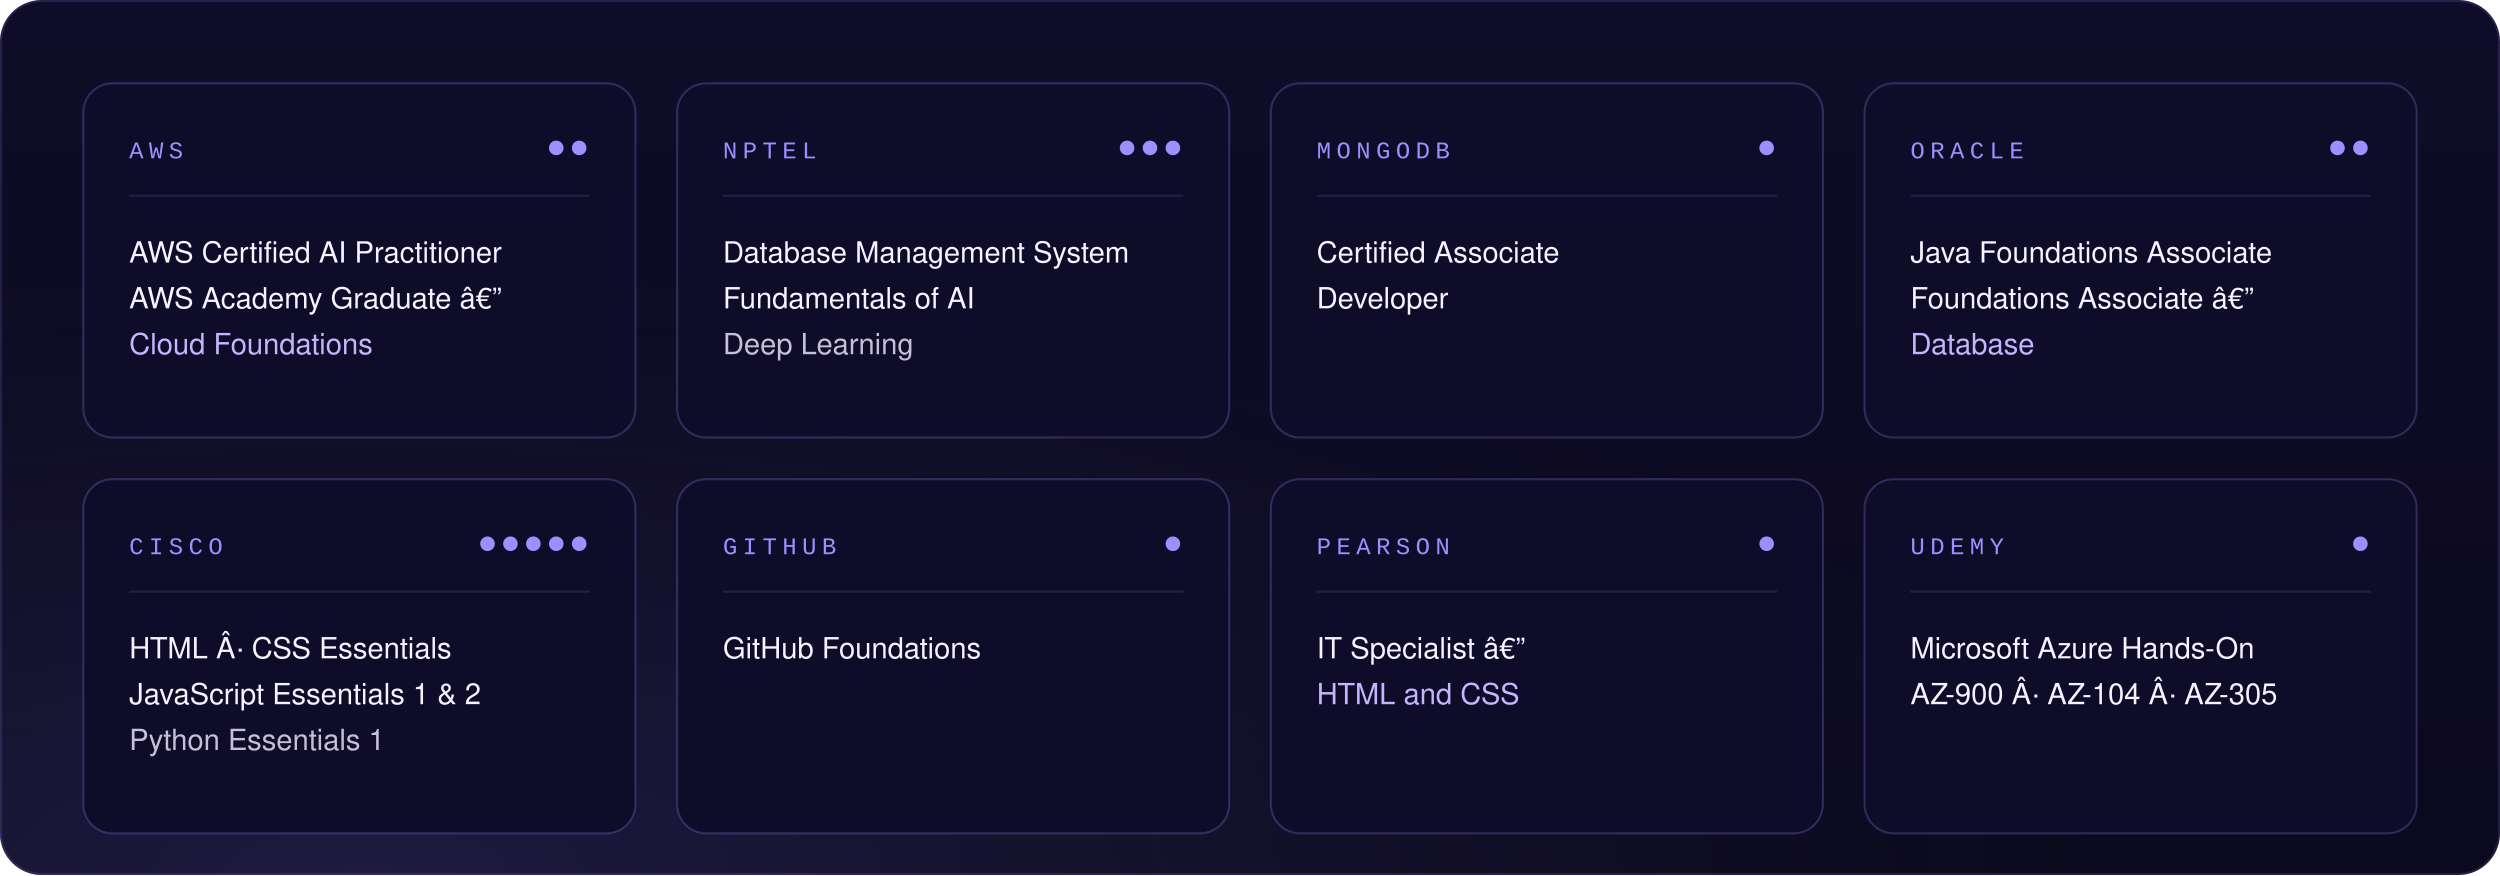
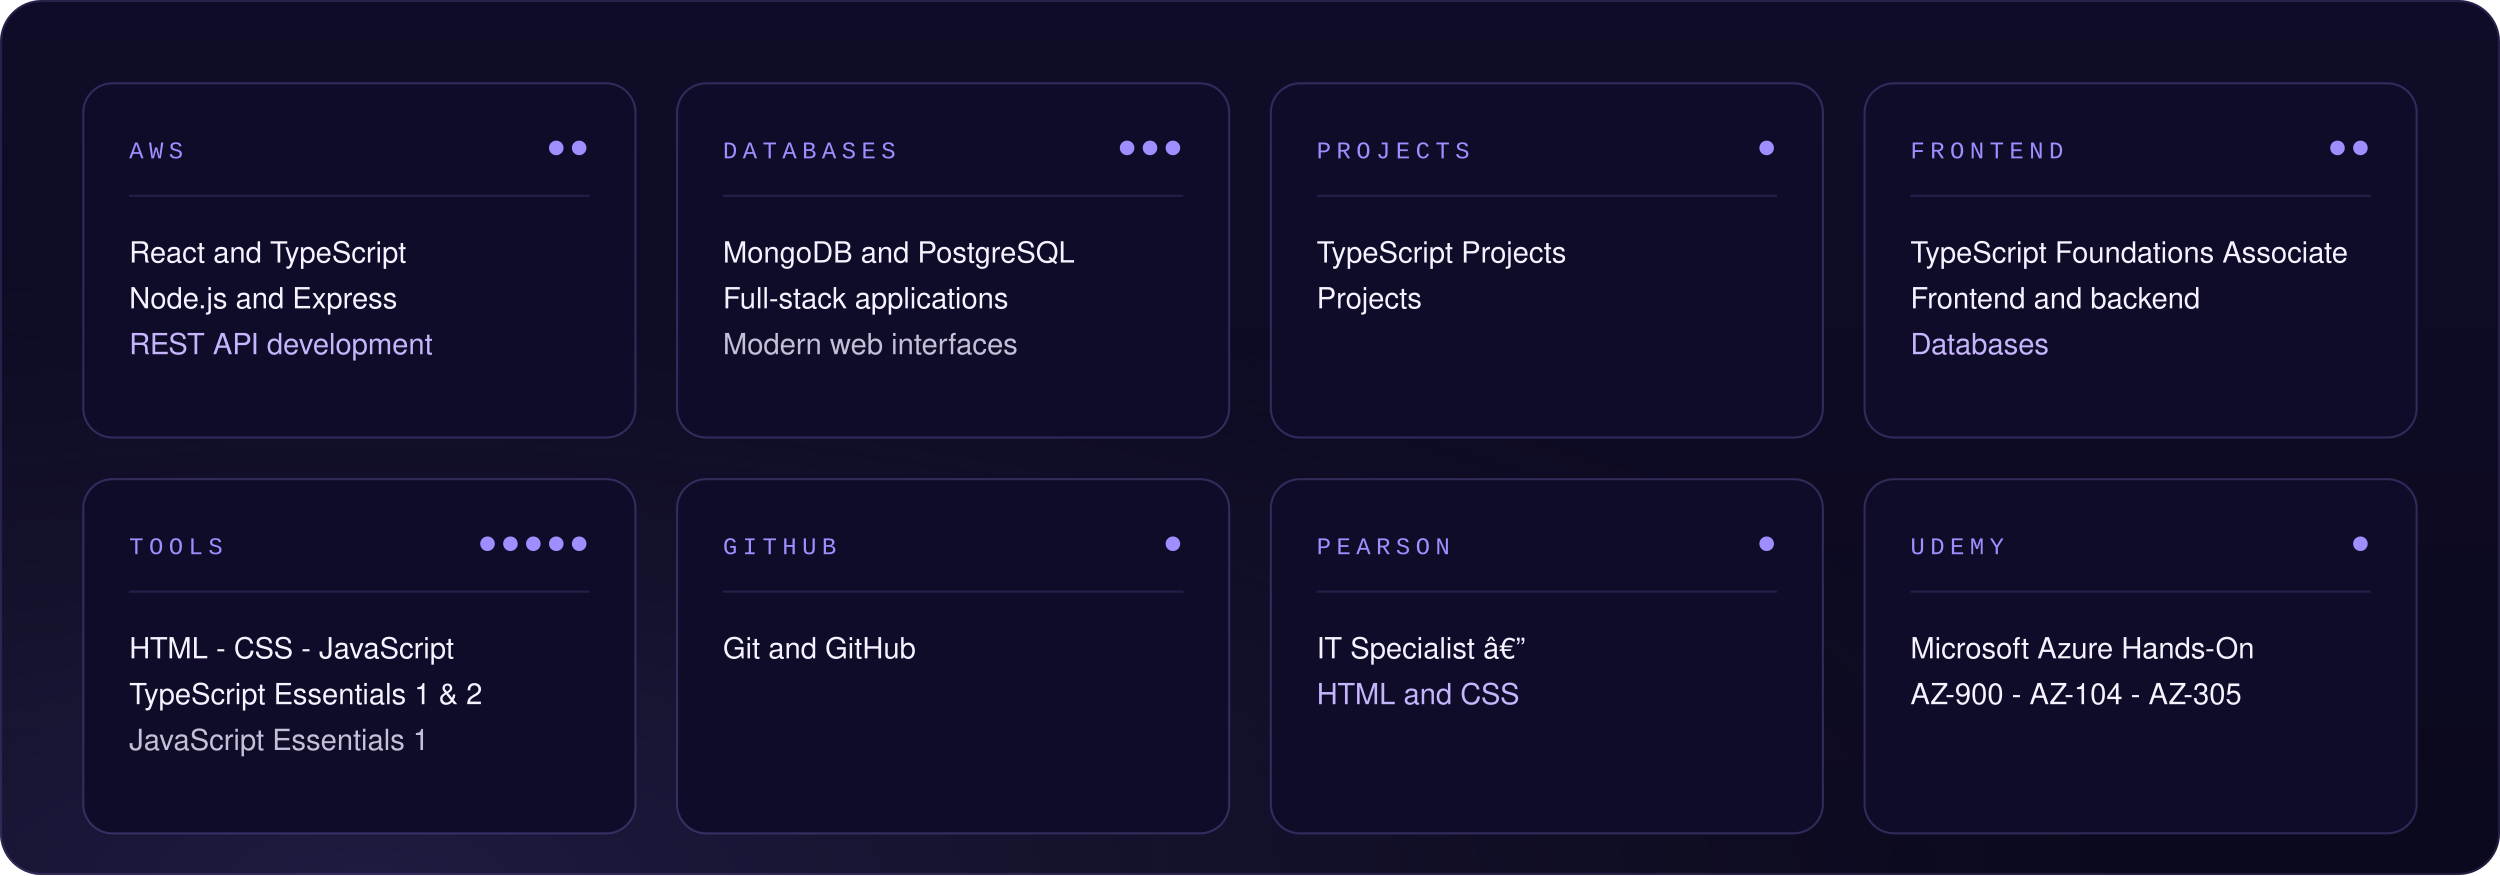
<svg xmlns="http://www.w3.org/2000/svg" viewBox="0 0 1200 420" width="1200" height="420" role="img" aria-labelledby="ce-t ce-d">
  <defs>
    <linearGradient id="ce-bg" x1="0" y1="0" x2="0" y2="1">
      <stop offset="0" stop-color="#0f0c29" />
      <stop offset="1" stop-color="#0b091d" />
    </linearGradient>
    <radialGradient id="ce-glow" cx="15%" cy="100%" r="70%">
      <stop offset="0" stop-color="#302b63" stop-opacity=".5" />
      <stop offset="1" stop-color="#24243e" stop-opacity="0" />
    </radialGradient>
    <linearGradient id="ce-edge" x1="0" y1="0" x2="1" y2="1">
      <stop offset="0" stop-color="#F5F3FF" />
      <stop offset=".5" stop-color="#C4B5FD" />
      <stop offset="1" stop-color="#9D8FFF" stop-opacity="0" />
    </linearGradient>
  </defs>
  <style>
    .ce-serif { font-family: Georgia, "Iowan Old Style", "Palatino Linotype", "Times New Roman", serif; }
    .ce-mono { font-family: ui-monospace, SFMono-Regular, Menlo, Consolas, "Liberation Mono", monospace; }
    .ce-sans { font-family: -apple-system, BlinkMacSystemFont, "Segoe UI", Helvetica, Arial, sans-serif; }
    .ce-tile { animation: ce-in 1s cubic-bezier(.34,1.3,.64,1) both; }
    .ce-edge { stroke-dasharray: 870; stroke-dashoffset: 870; animation: ce-edge 6s cubic-bezier(.65,0,.35,1) infinite; }
    @keyframes ce-in { from { opacity: 0; transform: translateY(18px) scale(.97); } to { opacity: 1; transform: none; } }
    @keyframes ce-edge { 0% { stroke-dashoffset: 870; opacity: 1; } 40% { stroke-dashoffset: 0; opacity: 1; } 60%, 100% { stroke-dashoffset: 0; opacity: 0; } }
    @media (prefers-reduced-motion: reduce) { .ce-tile { animation: none; } .ce-edge { display: none; } }
  </style>
  <rect width="1200" height="420" rx="20" fill="url(#ce-bg)" />
  <rect width="1200" height="420" rx="20" fill="url(#ce-glow)" />
  <rect x=".5" y=".5" width="1199" height="419" rx="19.5" fill="none" stroke="#9D8FFF" stroke-opacity=".16" />
  <g class="ce-tile" style="animation-delay:0.20s">
    <g transform="translate(40 40)">
      <rect width="265" height="170" rx="14" fill="#0f0c29" stroke="#9D8FFF" stroke-opacity=".24" />
      <rect width="265" height="170" rx="14" fill="none" stroke="url(#ce-edge)" stroke-width="1.2" class="ce-edge" style="animation-delay:2.00s" />
      <text class="ce-mono" x="22" y="36" font-size="11.5" letter-spacing="2.6" fill="#9D8FFF">AWS</text>
      <circle cx="238" cy="31" r="3.5" fill="#9D8FFF" />
      <circle cx="227" cy="31" r="3.5" fill="#9D8FFF" />
      <line x1="22" y1="54" x2="243" y2="54" stroke="#9D8FFF" stroke-opacity=".15" />
-       <text class="ce-sans" x="22" y="86" font-size="14" fill="#F5F3FF">AWS Certified AI Practitioner</text>
-       <text class="ce-sans" x="22" y="108" font-size="14" fill="#F5F3FF">AWS Academy Graduate â€”</text>
-       <text class="ce-sans" x="22" y="130" font-size="14" fill="#C4B5FD">Cloud Foundations</text>
+       <text class="ce-sans" x="22" y="86" font-size="14" fill="#F5F3FF">React and TypeScript</text>
+       <text class="ce-sans" x="22" y="108" font-size="14" fill="#F5F3FF">Node.js and Express</text>
+       <text class="ce-sans" x="22" y="130" font-size="14" fill="#C4B5FD">REST API development</text>
    </g>
  </g>
  <g class="ce-tile" style="animation-delay:0.32s">
    <g transform="translate(325 40)">
      <rect width="265" height="170" rx="14" fill="#0f0c29" stroke="#9D8FFF" stroke-opacity=".24" />
      <rect width="265" height="170" rx="14" fill="none" stroke="url(#ce-edge)" stroke-width="1.2" class="ce-edge" style="animation-delay:2.35s" />
-       <text class="ce-mono" x="22" y="36" font-size="11.5" letter-spacing="2.6" fill="#9D8FFF">NPTEL</text>
+       <text class="ce-mono" x="22" y="36" font-size="11.5" letter-spacing="2.6" fill="#9D8FFF">DATABASES</text>
      <circle cx="238" cy="31" r="3.5" fill="#9D8FFF" />
      <circle cx="227" cy="31" r="3.5" fill="#9D8FFF" />
      <circle cx="216" cy="31" r="3.5" fill="#9D8FFF" />
      <line x1="22" y1="54" x2="243" y2="54" stroke="#9D8FFF" stroke-opacity=".15" />
-       <text class="ce-sans" x="22" y="86" font-size="14" fill="#F5F3FF">Database Management System</text>
-       <text class="ce-sans" x="22" y="108" font-size="14" fill="#F5F3FF">Fundamentals of AI</text>
-       <text class="ce-sans" x="22" y="130" font-size="14" fill="#C4C0D8">Deep Learning</text>
+       <text class="ce-sans" x="22" y="86" font-size="14" fill="#F5F3FF">MongoDB and PostgreSQL</text>
+       <text class="ce-sans" x="22" y="108" font-size="14" fill="#F5F3FF">Full-stack applications</text>
+       <text class="ce-sans" x="22" y="130" font-size="14" fill="#C4C0D8">Modern web interfaces</text>
    </g>
  </g>
  <g class="ce-tile" style="animation-delay:0.44s">
    <g transform="translate(610 40)">
      <rect width="265" height="170" rx="14" fill="#0f0c29" stroke="#9D8FFF" stroke-opacity=".24" />
      <rect width="265" height="170" rx="14" fill="none" stroke="url(#ce-edge)" stroke-width="1.2" class="ce-edge" style="animation-delay:2.70s" />
-       <text class="ce-mono" x="22" y="36" font-size="11.5" letter-spacing="2.6" fill="#9D8FFF">MONGODB</text>
+       <text class="ce-mono" x="22" y="36" font-size="11.5" letter-spacing="2.6" fill="#9D8FFF">PROJECTS</text>
      <circle cx="238" cy="31" r="3.5" fill="#9D8FFF" />
      <line x1="22" y1="54" x2="243" y2="54" stroke="#9D8FFF" stroke-opacity=".15" />
-       <text class="ce-sans" x="22" y="86" font-size="14" fill="#F5F3FF">Certified Associate</text>
-       <text class="ce-sans" x="22" y="108" font-size="14" fill="#F5F3FF">Developer</text>
+       <text class="ce-sans" x="22" y="86" font-size="14" fill="#F5F3FF">TypeScript Projects</text>
+       <text class="ce-sans" x="22" y="108" font-size="14" fill="#F5F3FF">Projects</text>
    </g>
  </g>
  <g class="ce-tile" style="animation-delay:0.56s">
    <g transform="translate(895 40)">
      <rect width="265" height="170" rx="14" fill="#0f0c29" stroke="#9D8FFF" stroke-opacity=".24" />
      <rect width="265" height="170" rx="14" fill="none" stroke="url(#ce-edge)" stroke-width="1.2" class="ce-edge" style="animation-delay:3.05s" />
-       <text class="ce-mono" x="22" y="36" font-size="11.5" letter-spacing="2.6" fill="#9D8FFF">ORACLE</text>
+       <text class="ce-mono" x="22" y="36" font-size="11.5" letter-spacing="2.6" fill="#9D8FFF">FRONTEND</text>
      <circle cx="238" cy="31" r="3.5" fill="#9D8FFF" />
      <circle cx="227" cy="31" r="3.5" fill="#9D8FFF" />
      <line x1="22" y1="54" x2="243" y2="54" stroke="#9D8FFF" stroke-opacity=".15" />
-       <text class="ce-sans" x="22" y="86" font-size="14" fill="#F5F3FF">Java Foundations Associate</text>
-       <text class="ce-sans" x="22" y="108" font-size="14" fill="#F5F3FF">Foundations Associate â€”</text>
-       <text class="ce-sans" x="22" y="130" font-size="14" fill="#C4B5FD">Database</text>
+       <text class="ce-sans" x="22" y="86" font-size="14" fill="#F5F3FF">TypeScript Foundations Associate</text>
+       <text class="ce-sans" x="22" y="108" font-size="14" fill="#F5F3FF">Frontend and backend</text>
+       <text class="ce-sans" x="22" y="130" font-size="14" fill="#C4B5FD">Databases</text>
    </g>
  </g>
  <g class="ce-tile" style="animation-delay:0.68s">
    <g transform="translate(40 230)">
      <rect width="265" height="170" rx="14" fill="#0f0c29" stroke="#9D8FFF" stroke-opacity=".24" />
      <rect width="265" height="170" rx="14" fill="none" stroke="url(#ce-edge)" stroke-width="1.2" class="ce-edge" style="animation-delay:3.40s" />
-       <text class="ce-mono" x="22" y="36" font-size="11.5" letter-spacing="2.6" fill="#9D8FFF">CISCO</text>
+       <text class="ce-mono" x="22" y="36" font-size="11.5" letter-spacing="2.6" fill="#9D8FFF">TOOLS</text>
      <circle cx="238" cy="31" r="3.5" fill="#9D8FFF" />
      <circle cx="227" cy="31" r="3.5" fill="#9D8FFF" />
      <circle cx="216" cy="31" r="3.5" fill="#9D8FFF" />
      <circle cx="205" cy="31" r="3.5" fill="#9D8FFF" />
      <circle cx="194" cy="31" r="3.5" fill="#9D8FFF" />
      <line x1="22" y1="54" x2="243" y2="54" stroke="#9D8FFF" stroke-opacity=".15" />
-       <text class="ce-sans" x="22" y="86" font-size="14" fill="#F5F3FF">HTML Â· CSS Essentials</text>
-       <text class="ce-sans" x="22" y="108" font-size="14" fill="#F5F3FF">JavaScript Essentials 1 &amp; 2</text>
-       <text class="ce-sans" x="22" y="130" font-size="14" fill="#C4C0D8">Python Essentials 1</text>
+       <text class="ce-sans" x="22" y="86" font-size="14" fill="#F5F3FF">HTML  -  CSS  -  JavaScript</text>
+       <text class="ce-sans" x="22" y="108" font-size="14" fill="#F5F3FF">TypeScript Essentials 1 &amp; 2</text>
+       <text class="ce-sans" x="22" y="130" font-size="14" fill="#C4C0D8">JavaScript Essentials 1</text>
    </g>
  </g>
  <g class="ce-tile" style="animation-delay:0.80s">
    <g transform="translate(325 230)">
      <rect width="265" height="170" rx="14" fill="#0f0c29" stroke="#9D8FFF" stroke-opacity=".24" />
      <rect width="265" height="170" rx="14" fill="none" stroke="url(#ce-edge)" stroke-width="1.2" class="ce-edge" style="animation-delay:3.75s" />
      <text class="ce-mono" x="22" y="36" font-size="11.5" letter-spacing="2.6" fill="#9D8FFF">GITHUB</text>
      <circle cx="238" cy="31" r="3.5" fill="#9D8FFF" />
      <line x1="22" y1="54" x2="243" y2="54" stroke="#9D8FFF" stroke-opacity=".15" />
-       <text class="ce-sans" x="22" y="86" font-size="14" fill="#F5F3FF">GitHub Foundations</text>
+       <text class="ce-sans" x="22" y="86" font-size="14" fill="#F5F3FF">Git and GitHub</text>
    </g>
  </g>
  <g class="ce-tile" style="animation-delay:0.92s">
    <g transform="translate(610 230)">
      <rect width="265" height="170" rx="14" fill="#0f0c29" stroke="#9D8FFF" stroke-opacity=".24" />
      <rect width="265" height="170" rx="14" fill="none" stroke="url(#ce-edge)" stroke-width="1.2" class="ce-edge" style="animation-delay:4.10s" />
      <text class="ce-mono" x="22" y="36" font-size="11.5" letter-spacing="2.6" fill="#9D8FFF">PEARSON</text>
      <circle cx="238" cy="31" r="3.5" fill="#9D8FFF" />
      <line x1="22" y1="54" x2="243" y2="54" stroke="#9D8FFF" stroke-opacity=".15" />
      <text class="ce-sans" x="22" y="86" font-size="14" fill="#F5F3FF">IT Specialist â€”</text>
      <text class="ce-sans" x="22" y="108" font-size="14" fill="#C4B5FD">HTML and CSS</text>
    </g>
  </g>
  <g class="ce-tile" style="animation-delay:1.04s">
    <g transform="translate(895 230)">
      <rect width="265" height="170" rx="14" fill="#0f0c29" stroke="#9D8FFF" stroke-opacity=".24" />
      <rect width="265" height="170" rx="14" fill="none" stroke="url(#ce-edge)" stroke-width="1.2" class="ce-edge" style="animation-delay:4.45s" />
      <text class="ce-mono" x="22" y="36" font-size="11.5" letter-spacing="2.6" fill="#9D8FFF">UDEMY</text>
      <circle cx="238" cy="31" r="3.5" fill="#9D8FFF" />
      <line x1="22" y1="54" x2="243" y2="54" stroke="#9D8FFF" stroke-opacity=".15" />
      <text class="ce-sans" x="22" y="86" font-size="14" fill="#F5F3FF">Microsoft Azure Hands-On</text>
-       <text class="ce-sans" x="22" y="108" font-size="14" fill="#F5F3FF">AZ-900 Â· AZ-104 Â· AZ-305</text>
+       <text class="ce-sans" x="22" y="108" font-size="14" fill="#F5F3FF">AZ-900  -  AZ-104  -  AZ-305</text>
    </g>
  </g>
</svg>
